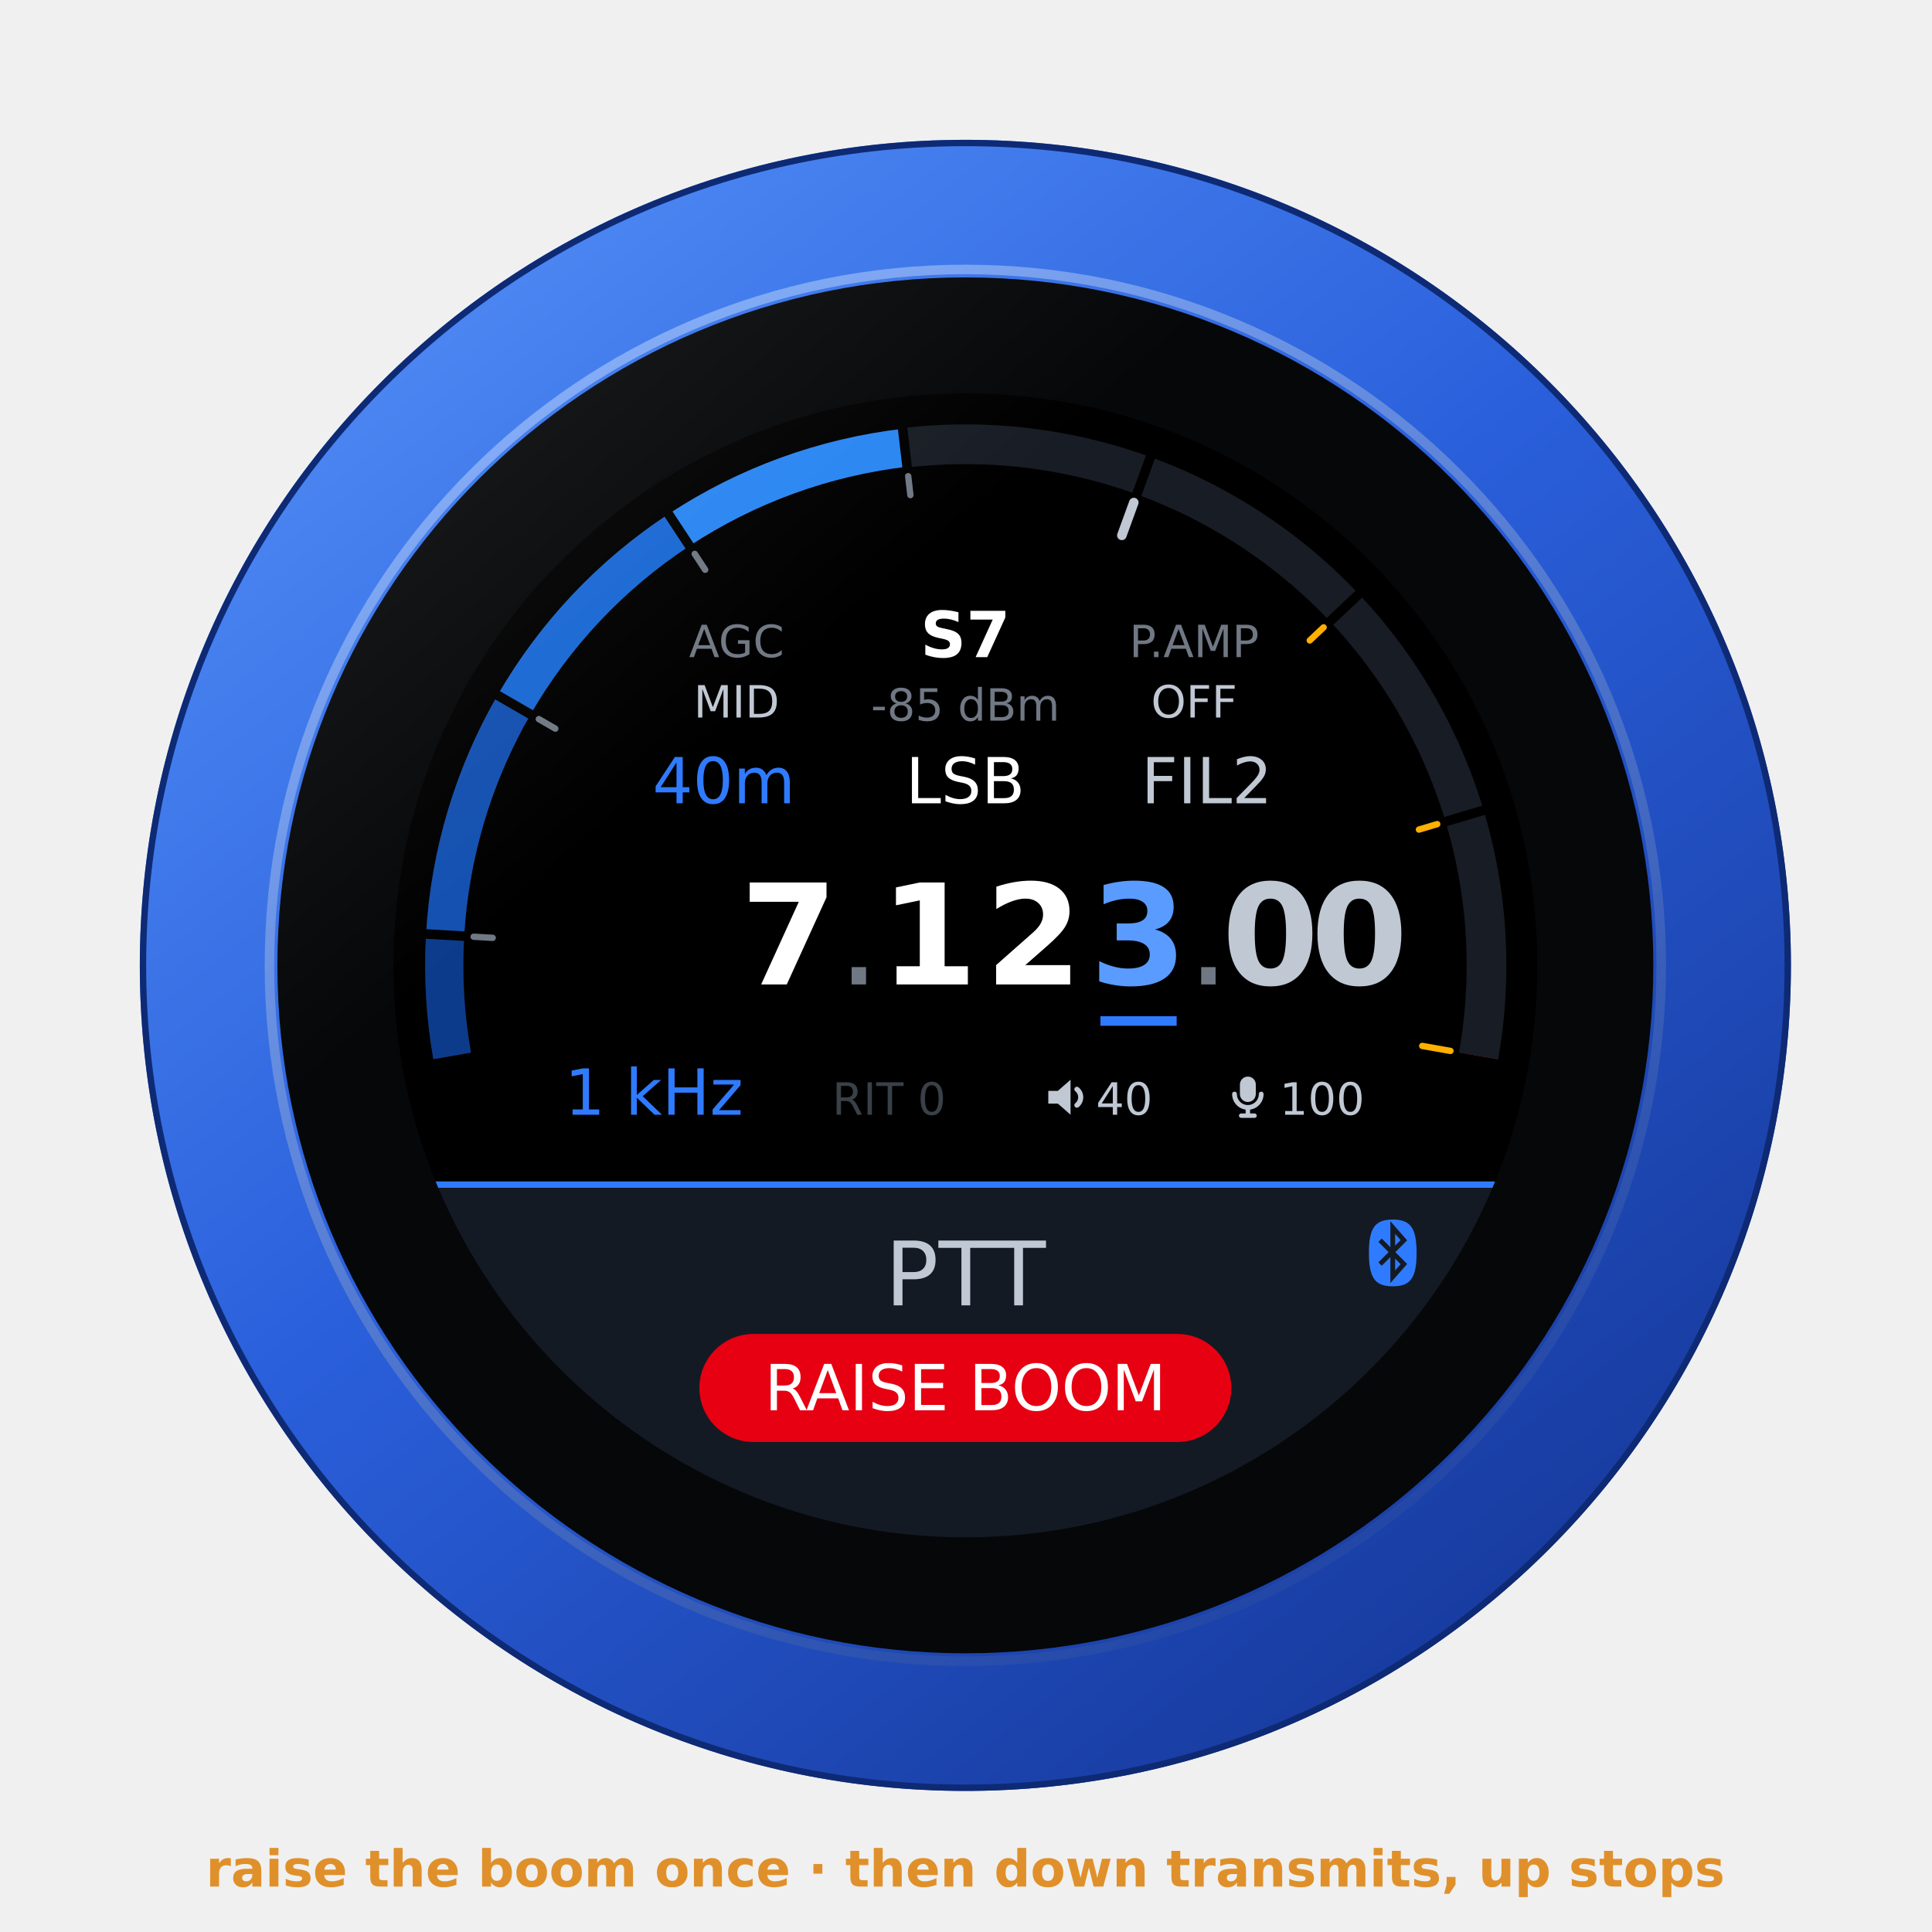
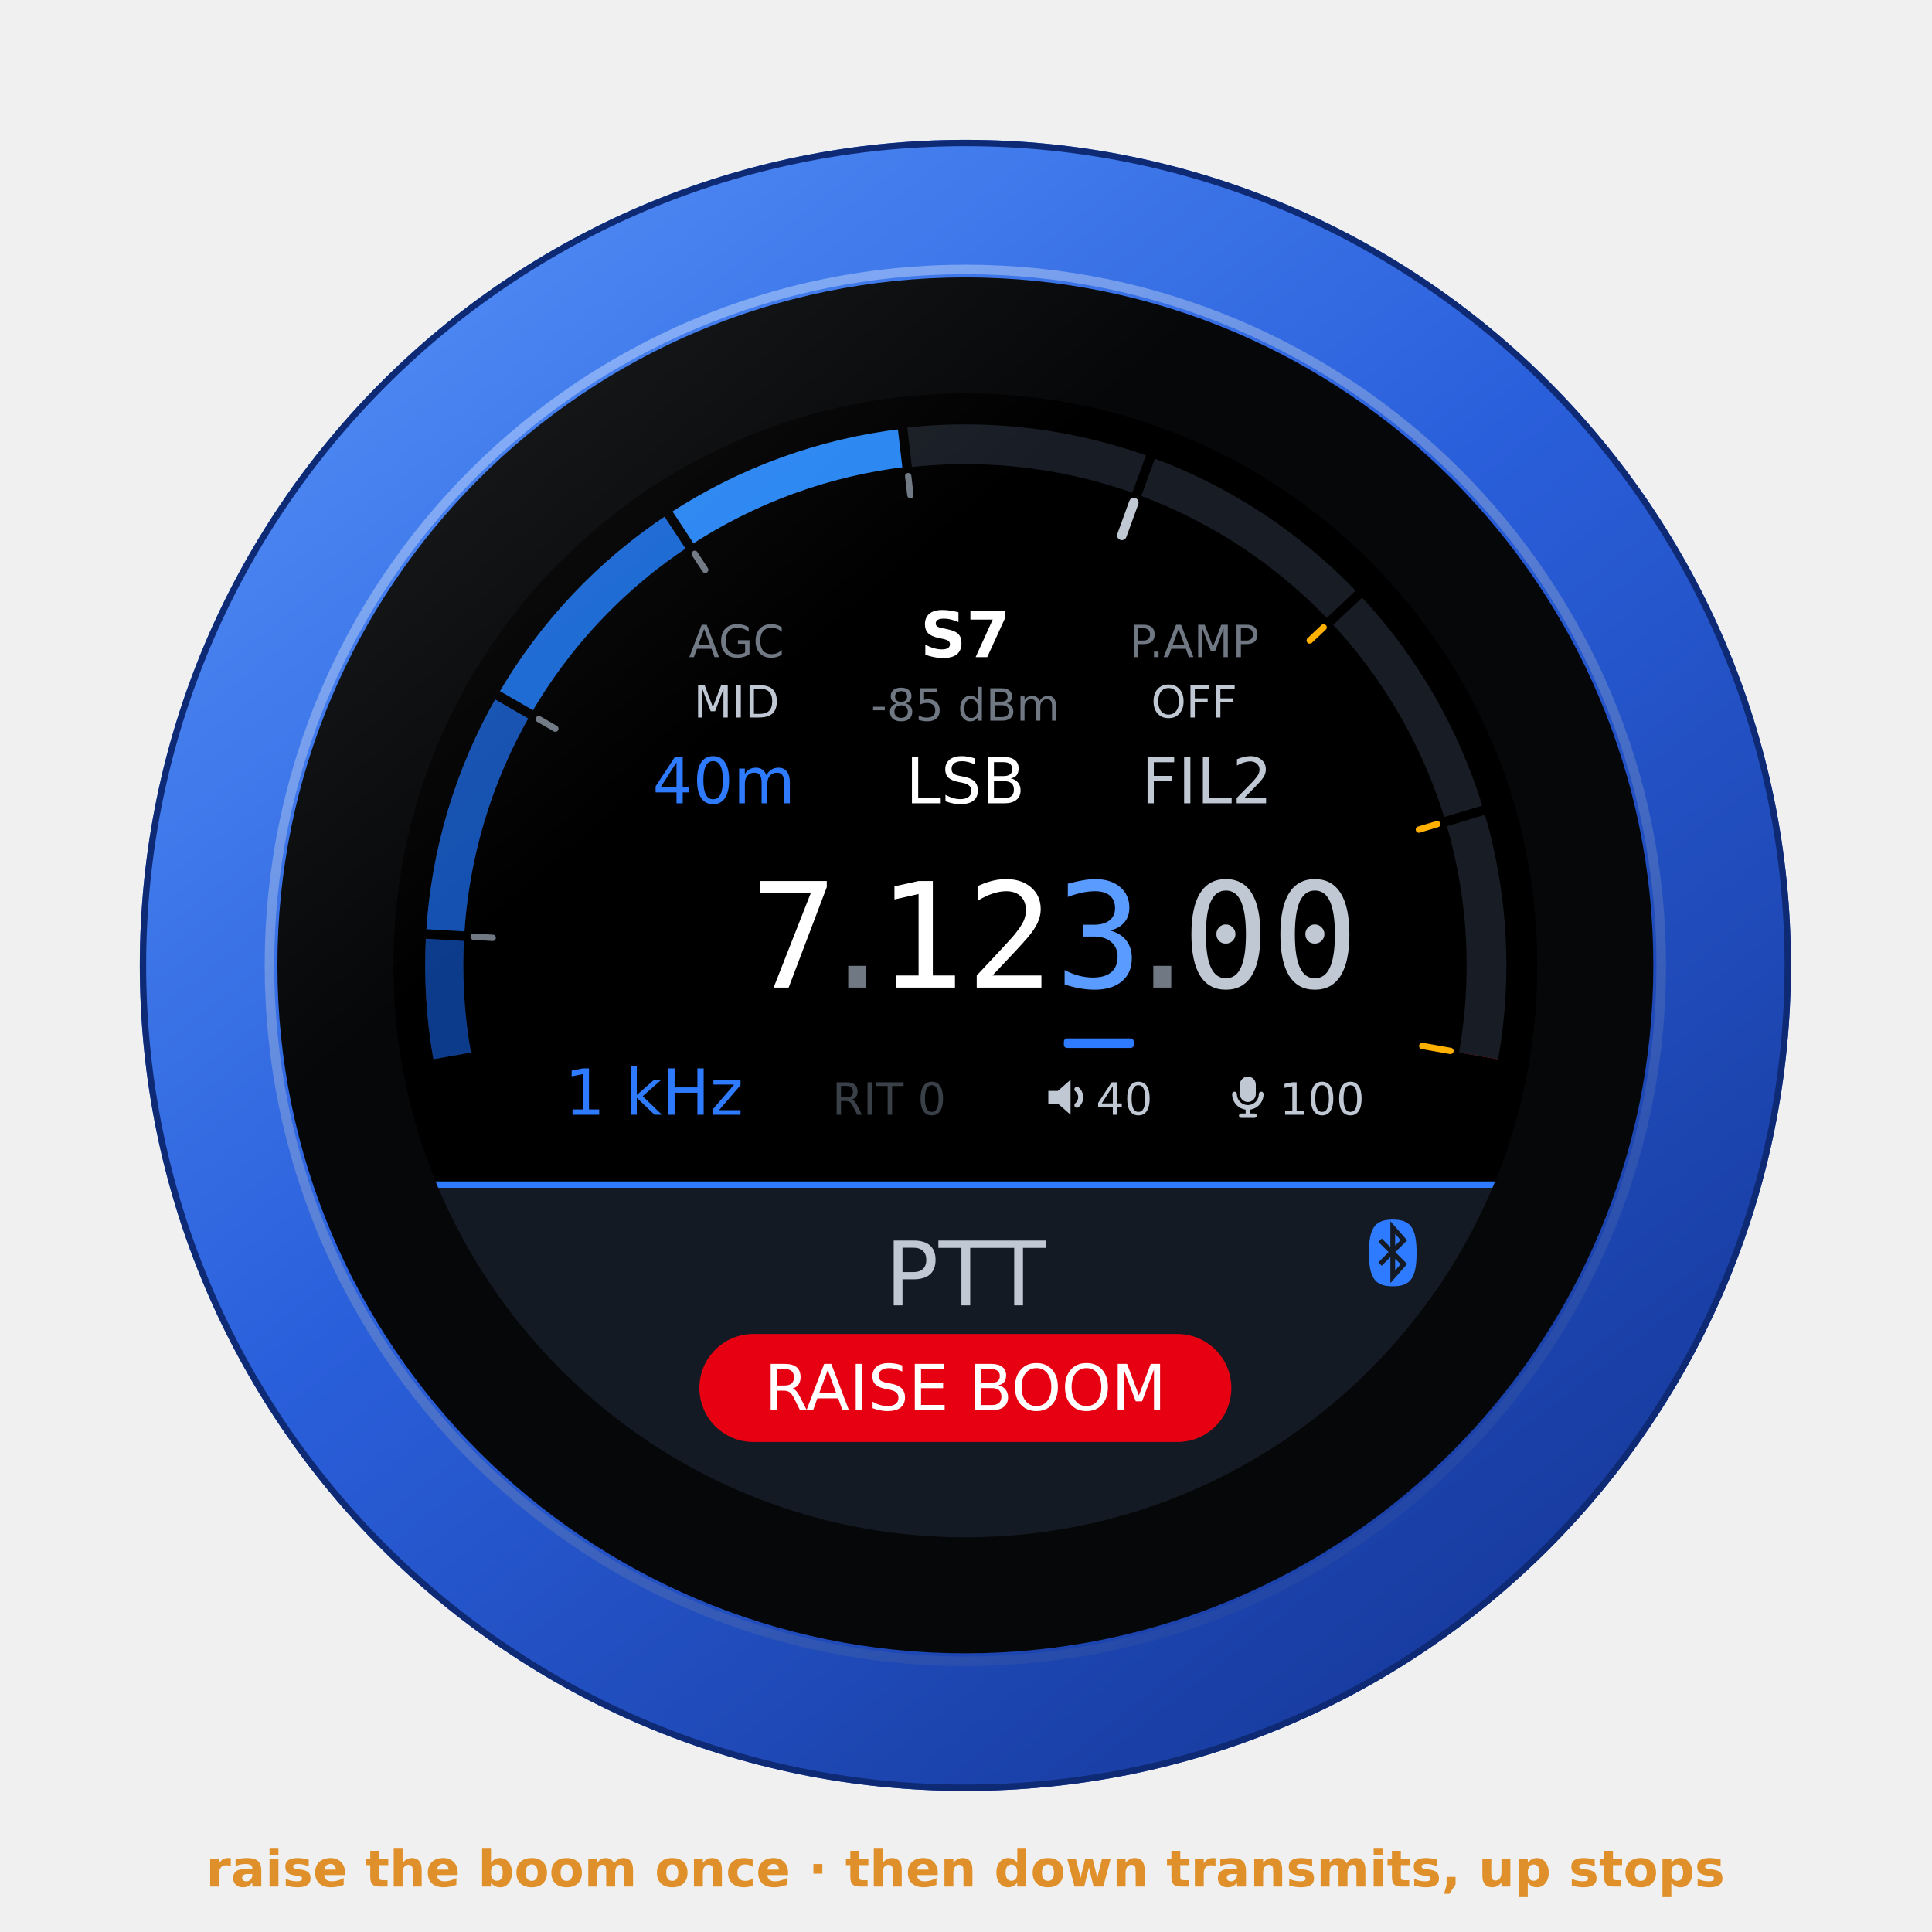
<svg xmlns="http://www.w3.org/2000/svg" viewBox="0 0 608 608" width="608" height="608" role="img" aria-label="The boom arm as the PTT, and down: RAISE BOOM">
  <defs>
    <clipPath id="hs-03-glass">
      <circle cx="180" cy="180" r="180" />
    </clipPath>
    <linearGradient id="hs-03-alu" x1="0.15" y1="0.05" x2="0.85" y2="0.95">
      <stop offset="0" stop-color="#4F8BF5" />
      <stop offset="0.45" stop-color="#2A5FDB" />
      <stop offset="1" stop-color="#16389A" />
    </linearGradient>
    <linearGradient id="hs-03-chamfer" x1="0.2" y1="0" x2="0.8" y2="1">
      <stop offset="0" stop-color="#9CC0FF" />
      <stop offset="1" stop-color="#1B3F9E" />
    </linearGradient>
    <linearGradient id="hs-03-gloss" x1="0" y1="0" x2="0.6" y2="0.7">
      <stop offset="0" stop-color="#FFFFFF" stop-opacity="0.10" />
      <stop offset="0.5" stop-color="#FFFFFF" stop-opacity="0" />
    </linearGradient>
    <linearGradient id="hs-03-upd" x1="0" y1="0" x2="0" y2="1">
      <stop offset="0" stop-color="#262015" />
      <stop offset="1" stop-color="#0C0E13" />
    </linearGradient>
    <marker id="hs-03-arrow" viewBox="0 0 10 10" refX="7" refY="5" markerWidth="7" markerHeight="7" orient="auto-start-reverse">
      <path d="M0,1 L10,5 L0,9 z" fill="#E0902A" />
    </marker>
  </defs>
  <circle cx="303.8" cy="303.8" r="259.8" fill="url(#hs-03-alu)" />
  <circle cx="303.8" cy="303.8" r="258.8" fill="none" stroke="#0E2A74" stroke-width="2" />
  <circle cx="303.8" cy="303.8" r="219.0" fill="none" stroke="url(#hs-03-chamfer)" stroke-width="3" opacity="0.8" />
  <circle cx="303.8" cy="303.8" r="216.5" fill="#060709" />
  <g transform="translate(123.8,123.8)">
    <g clip-path="url(#hs-03-glass)">
      <rect x="0" y="0" width="360" height="360" fill="#000000" />
      <path d="M18.49,208.48 A164.00,164.00 0 1 1 341.51,208.48" fill="none" stroke="#181C24" stroke-width="12" />
      <path d="M18.49,208.48 A164.00,164.00 0 0 1 16.28,170.46" fill="none" stroke="#0D3B8C" stroke-width="12" />
      <path d="M16.28,170.46 A164.00,164.00 0 0 1 37.97,98.00" fill="none" stroke="#1350B0" stroke-width="12" />
      <path d="M37.97,98.00 A164.00,164.00 0 0 1 89.88,42.98" fill="none" stroke="#1A68D4" stroke-width="12" />
      <path d="M89.88,42.98 A164.00,164.00 0 0 1 160.96,17.11" fill="none" stroke="#2A86F2" stroke-width="12" />
      <path d="M160.96,17.11 A164.00,164.00 0 0 1 236.09,25.89" fill="none" stroke="#46A8FF" stroke-width="12" />
      <path d="M236.09,25.89 A164.00,164.00 0 0 1 299.29,67.46" fill="none" stroke="#FF6A5A" stroke-width="12" />
      <path d="M299.29,67.46 A164.00,164.00 0 0 1 337.11,132.96" fill="none" stroke="#FF4040" stroke-width="12" />
      <path d="M337.11,132.96 A164.00,164.00 0 0 1 341.51,208.48" fill="none" stroke="#E60012" stroke-width="12" />
      <path d="M341.51,208.48 A164.00,164.00 0 1 0 18.49,208.48" fill="none" stroke="#181C24" stroke-width="12.5" stroke-dasharray="305.32 582.47" />
      <line x1="23.27" y1="170.87" x2="9.29" y2="170.06" stroke="#000000" stroke-width="3" />
      <line x1="44.03" y1="101.50" x2="31.91" y2="94.50" stroke="#000000" stroke-width="3" />
      <line x1="93.73" y1="48.83" x2="86.03" y2="37.13" stroke="#000000" stroke-width="3" />
      <line x1="161.77" y1="24.06" x2="160.15" y2="10.16" stroke="#000000" stroke-width="3" />
      <line x1="233.70" y1="32.47" x2="238.49" y2="19.31" stroke="#000000" stroke-width="3" />
      <line x1="294.20" y1="72.26" x2="304.38" y2="62.65" stroke="#000000" stroke-width="3" />
      <line x1="330.40" y1="134.97" x2="343.82" y2="130.96" stroke="#000000" stroke-width="3" />
      <line x1="31.25" y1="171.34" x2="25.26" y2="170.99" stroke="#707884" stroke-width="2" stroke-linecap="round" />
      <line x1="50.96" y1="105.50" x2="45.77" y2="102.50" stroke="#707884" stroke-width="2" stroke-linecap="round" />
      <line x1="98.12" y1="55.51" x2="94.83" y2="50.50" stroke="#707884" stroke-width="2" stroke-linecap="round" />
      <line x1="162.70" y1="32.01" x2="162.01" y2="26.05" stroke="#707884" stroke-width="2" stroke-linecap="round" />
      <line x1="229.25" y1="44.68" x2="233.01" y2="34.35" stroke="#C0C8D4" stroke-width="3" stroke-linecap="round" />
      <line x1="288.38" y1="77.75" x2="292.74" y2="73.63" stroke="#FFB000" stroke-width="2" stroke-linecap="round" />
      <line x1="322.74" y1="137.27" x2="328.49" y2="135.55" stroke="#FFB000" stroke-width="2" stroke-linecap="round" />
      <line x1="323.78" y1="205.35" x2="332.65" y2="206.92" stroke="#FFB000" stroke-width="2" stroke-linecap="round" />
      <text x="180.0" y="83.0" font-size="20" fill="#FFFFFF" font-family="DejaVu Sans,Verdana,sans-serif" font-weight="700" text-anchor="middle">S7</text>
      <text x="180.0" y="103.0" font-size="14" fill="#707884" font-family="DejaVu Sans,Verdana,sans-serif" font-weight="400" text-anchor="middle">-85 dBm</text>
      <text x="108.0" y="83.0" font-size="14" fill="#707884" font-family="DejaVu Sans,Verdana,sans-serif" font-weight="400" text-anchor="middle">AGC</text>
      <text x="108.0" y="102.0" font-size="14" fill="#C0C8D4" font-family="DejaVu Sans,Verdana,sans-serif" font-weight="400" text-anchor="middle">MID</text>
      <text x="252.0" y="83.0" font-size="14" fill="#707884" font-family="DejaVu Sans,Verdana,sans-serif" font-weight="400" text-anchor="middle">P.AMP</text>
      <text x="252.0" y="102.0" font-size="14" fill="#C0C8D4" font-family="DejaVu Sans,Verdana,sans-serif" font-weight="400" text-anchor="middle">OFF</text>
      <text x="104.0" y="129.0" font-size="20" fill="#2F7BFF" font-family="DejaVu Sans,Verdana,sans-serif" font-weight="400" text-anchor="middle">40m</text>
      <text x="180.0" y="129.0" font-size="20" fill="#FFFFFF" font-family="DejaVu Sans,Verdana,sans-serif" font-weight="400" text-anchor="middle">LSB</text>
      <text x="256.0" y="129.0" font-size="20" fill="#C0C8D4" font-family="DejaVu Sans,Verdana,sans-serif" font-weight="400" text-anchor="middle">FIL2</text>
-       <text x="124.5" y="186.0" font-size="44" fill="#FFFFFF" font-family="DejaVu Sans,Verdana,sans-serif" font-weight="700" text-anchor="middle">7</text>
-       <text x="146.5" y="186.0" font-size="44" fill="#707884" font-family="DejaVu Sans,Verdana,sans-serif" font-weight="400" text-anchor="middle">.</text>
-       <text x="168.5" y="186.0" font-size="44" fill="#FFFFFF" font-family="DejaVu Sans,Verdana,sans-serif" font-weight="700" text-anchor="middle">1</text>
-       <text x="201.5" y="186.0" font-size="44" fill="#FFFFFF" font-family="DejaVu Sans,Verdana,sans-serif" font-weight="700" text-anchor="middle">2</text>
-       <text x="234.5" y="186.0" font-size="44" fill="#5A9BFF" font-family="DejaVu Sans,Verdana,sans-serif" font-weight="700" text-anchor="middle">3</text>
-       <text x="256.5" y="186.0" font-size="44" fill="#707884" font-family="DejaVu Sans,Verdana,sans-serif" font-weight="400" text-anchor="middle">.</text>
-       <text x="276.0" y="186.0" font-size="44" fill="#C0C8D4" font-family="DejaVu Sans,Verdana,sans-serif" font-weight="700" text-anchor="middle">0</text>
-       <text x="304.0" y="186.0" font-size="44" fill="#C0C8D4" font-family="DejaVu Sans,Verdana,sans-serif" font-weight="700" text-anchor="middle">0</text>
-       <rect x="222.5" y="196" width="24" height="3" fill="#2F7BFF" />
+       <text x="126.0" y="187.0" font-size="46" fill="#FFFFFF" font-family="Hack,DejaVu Sans Mono,Menlo,Consolas,monospace" font-weight="400" text-anchor="middle" textLength="28" lengthAdjust="spacingAndGlyphs">7</text>
+       <text x="146.0" y="187.0" font-size="46" fill="#707884" font-family="Hack,DejaVu Sans Mono,Menlo,Consolas,monospace" font-weight="400" text-anchor="middle" textLength="28" lengthAdjust="spacingAndGlyphs">.</text>
+       <text x="166.0" y="187.0" font-size="46" fill="#FFFFFF" font-family="Hack,DejaVu Sans Mono,Menlo,Consolas,monospace" font-weight="400" text-anchor="middle" textLength="28" lengthAdjust="spacingAndGlyphs">1</text>
+       <text x="194.0" y="187.0" font-size="46" fill="#FFFFFF" font-family="Hack,DejaVu Sans Mono,Menlo,Consolas,monospace" font-weight="400" text-anchor="middle" textLength="28" lengthAdjust="spacingAndGlyphs">2</text>
+       <text x="222.0" y="187.0" font-size="46" fill="#5A9BFF" font-family="Hack,DejaVu Sans Mono,Menlo,Consolas,monospace" font-weight="400" text-anchor="middle" textLength="28" lengthAdjust="spacingAndGlyphs">3</text>
+       <text x="242.0" y="187.0" font-size="46" fill="#707884" font-family="Hack,DejaVu Sans Mono,Menlo,Consolas,monospace" font-weight="400" text-anchor="middle" textLength="28" lengthAdjust="spacingAndGlyphs">.</text>
+       <text x="262.0" y="187.0" font-size="46" fill="#C0C8D4" font-family="Hack,DejaVu Sans Mono,Menlo,Consolas,monospace" font-weight="400" text-anchor="middle" textLength="28" lengthAdjust="spacingAndGlyphs">0</text>
+       <text x="290.0" y="187.0" font-size="46" fill="#C0C8D4" font-family="Hack,DejaVu Sans Mono,Menlo,Consolas,monospace" font-weight="400" text-anchor="middle" textLength="28" lengthAdjust="spacingAndGlyphs">0</text>
+       <rect x="211" y="203" width="22" height="3" rx="1" fill="#2F7BFF" />
      <text x="82.0" y="227.0" font-size="20" fill="#2F7BFF" font-family="DejaVu Sans,Verdana,sans-serif" font-weight="400" text-anchor="middle">1 kHz</text>
      <text x="156.0" y="227.0" font-size="14" fill="#3A4048" font-family="DejaVu Sans,Verdana,sans-serif" font-weight="400" text-anchor="middle">RIT 0</text>
      <g transform="translate(206.1,216.0)" fill="#C0C8D4">
        <path d="M0,3.5 h3 l4,-3.5 v11 l-4,-3.5 h-3 z" />
        <path d="M9,3 a3.2,3.2 0 0 1 0,5" fill="none" stroke="#C0C8D4" stroke-width="1.6" stroke-linecap="round" />
      </g>
      <text x="221.1" y="227.0" font-size="14" fill="#C0C8D4" font-family="DejaVu Sans,Verdana,sans-serif" font-weight="400" text-anchor="start">40</text>
      <g transform="translate(263.9,215.0)" fill="#C0C8D4">
        <rect x="2.5" y="0" width="5" height="8" rx="2.5" />
        <path d="M0.8,5.5 a4.2,4.2 0 0 0 8.4,0" fill="none" stroke="#C0C8D4" stroke-width="1.5" stroke-linecap="round" />
        <rect x="4.3" y="9.6" width="1.4" height="2.4" />
        <rect x="2.2" y="11.6" width="5.6" height="1.4" rx="0.7" />
      </g>
      <text x="278.9" y="227.0" font-size="14" fill="#C0C8D4" font-family="DejaVu Sans,Verdana,sans-serif" font-weight="400" text-anchor="start">100</text>
      <rect x="0" y="248" width="360" height="112" fill="#141A24" />
      <line x1="0" y1="249" x2="360" y2="249" stroke="#2F7BFF" stroke-width="2" />
      <text x="180.0" y="287.0" font-size="28" fill="#C0C8D4" font-family="DejaVu Sans,Verdana,sans-serif" font-weight="500" text-anchor="middle" xml:space="preserve">PTT</text>
      <path d="M314.5,260 C320.0,260 322,262.5 322,270.5 C322,278.5 320.0,281 314.5,281 C309.0,281 307,278.5 307,270.5 C307,262.5 309.0,260 314.5,260Z" fill="#2F7BFF" />
      <path transform="translate(310.5,262.5)" d="M0,4 L7.5,11.5 L4,15.5 L4,0 L7.5,4 L0,11.5" fill="none" stroke="#141A24" stroke-width="1.5" />
      <rect x="96.3" y="296" width="167.4" height="34" rx="17" fill="#E60012" />
      <text x="180.0" y="320.0" font-size="20" fill="#FFFFFF" font-family="DejaVu Sans,Verdana,sans-serif" font-weight="400" text-anchor="middle">RAISE BOOM</text>
    </g>
  </g>
  <circle cx="303.8" cy="303.8" r="216.5" fill="url(#hs-03-gloss)" />
  <text x="303.8" y="593.7" font-size="16" fill="#E0902A" font-family="DejaVu Sans,Verdana,sans-serif" font-weight="700" text-anchor="middle">raise the boom once  ·  then down transmits, up stops</text>
</svg>
